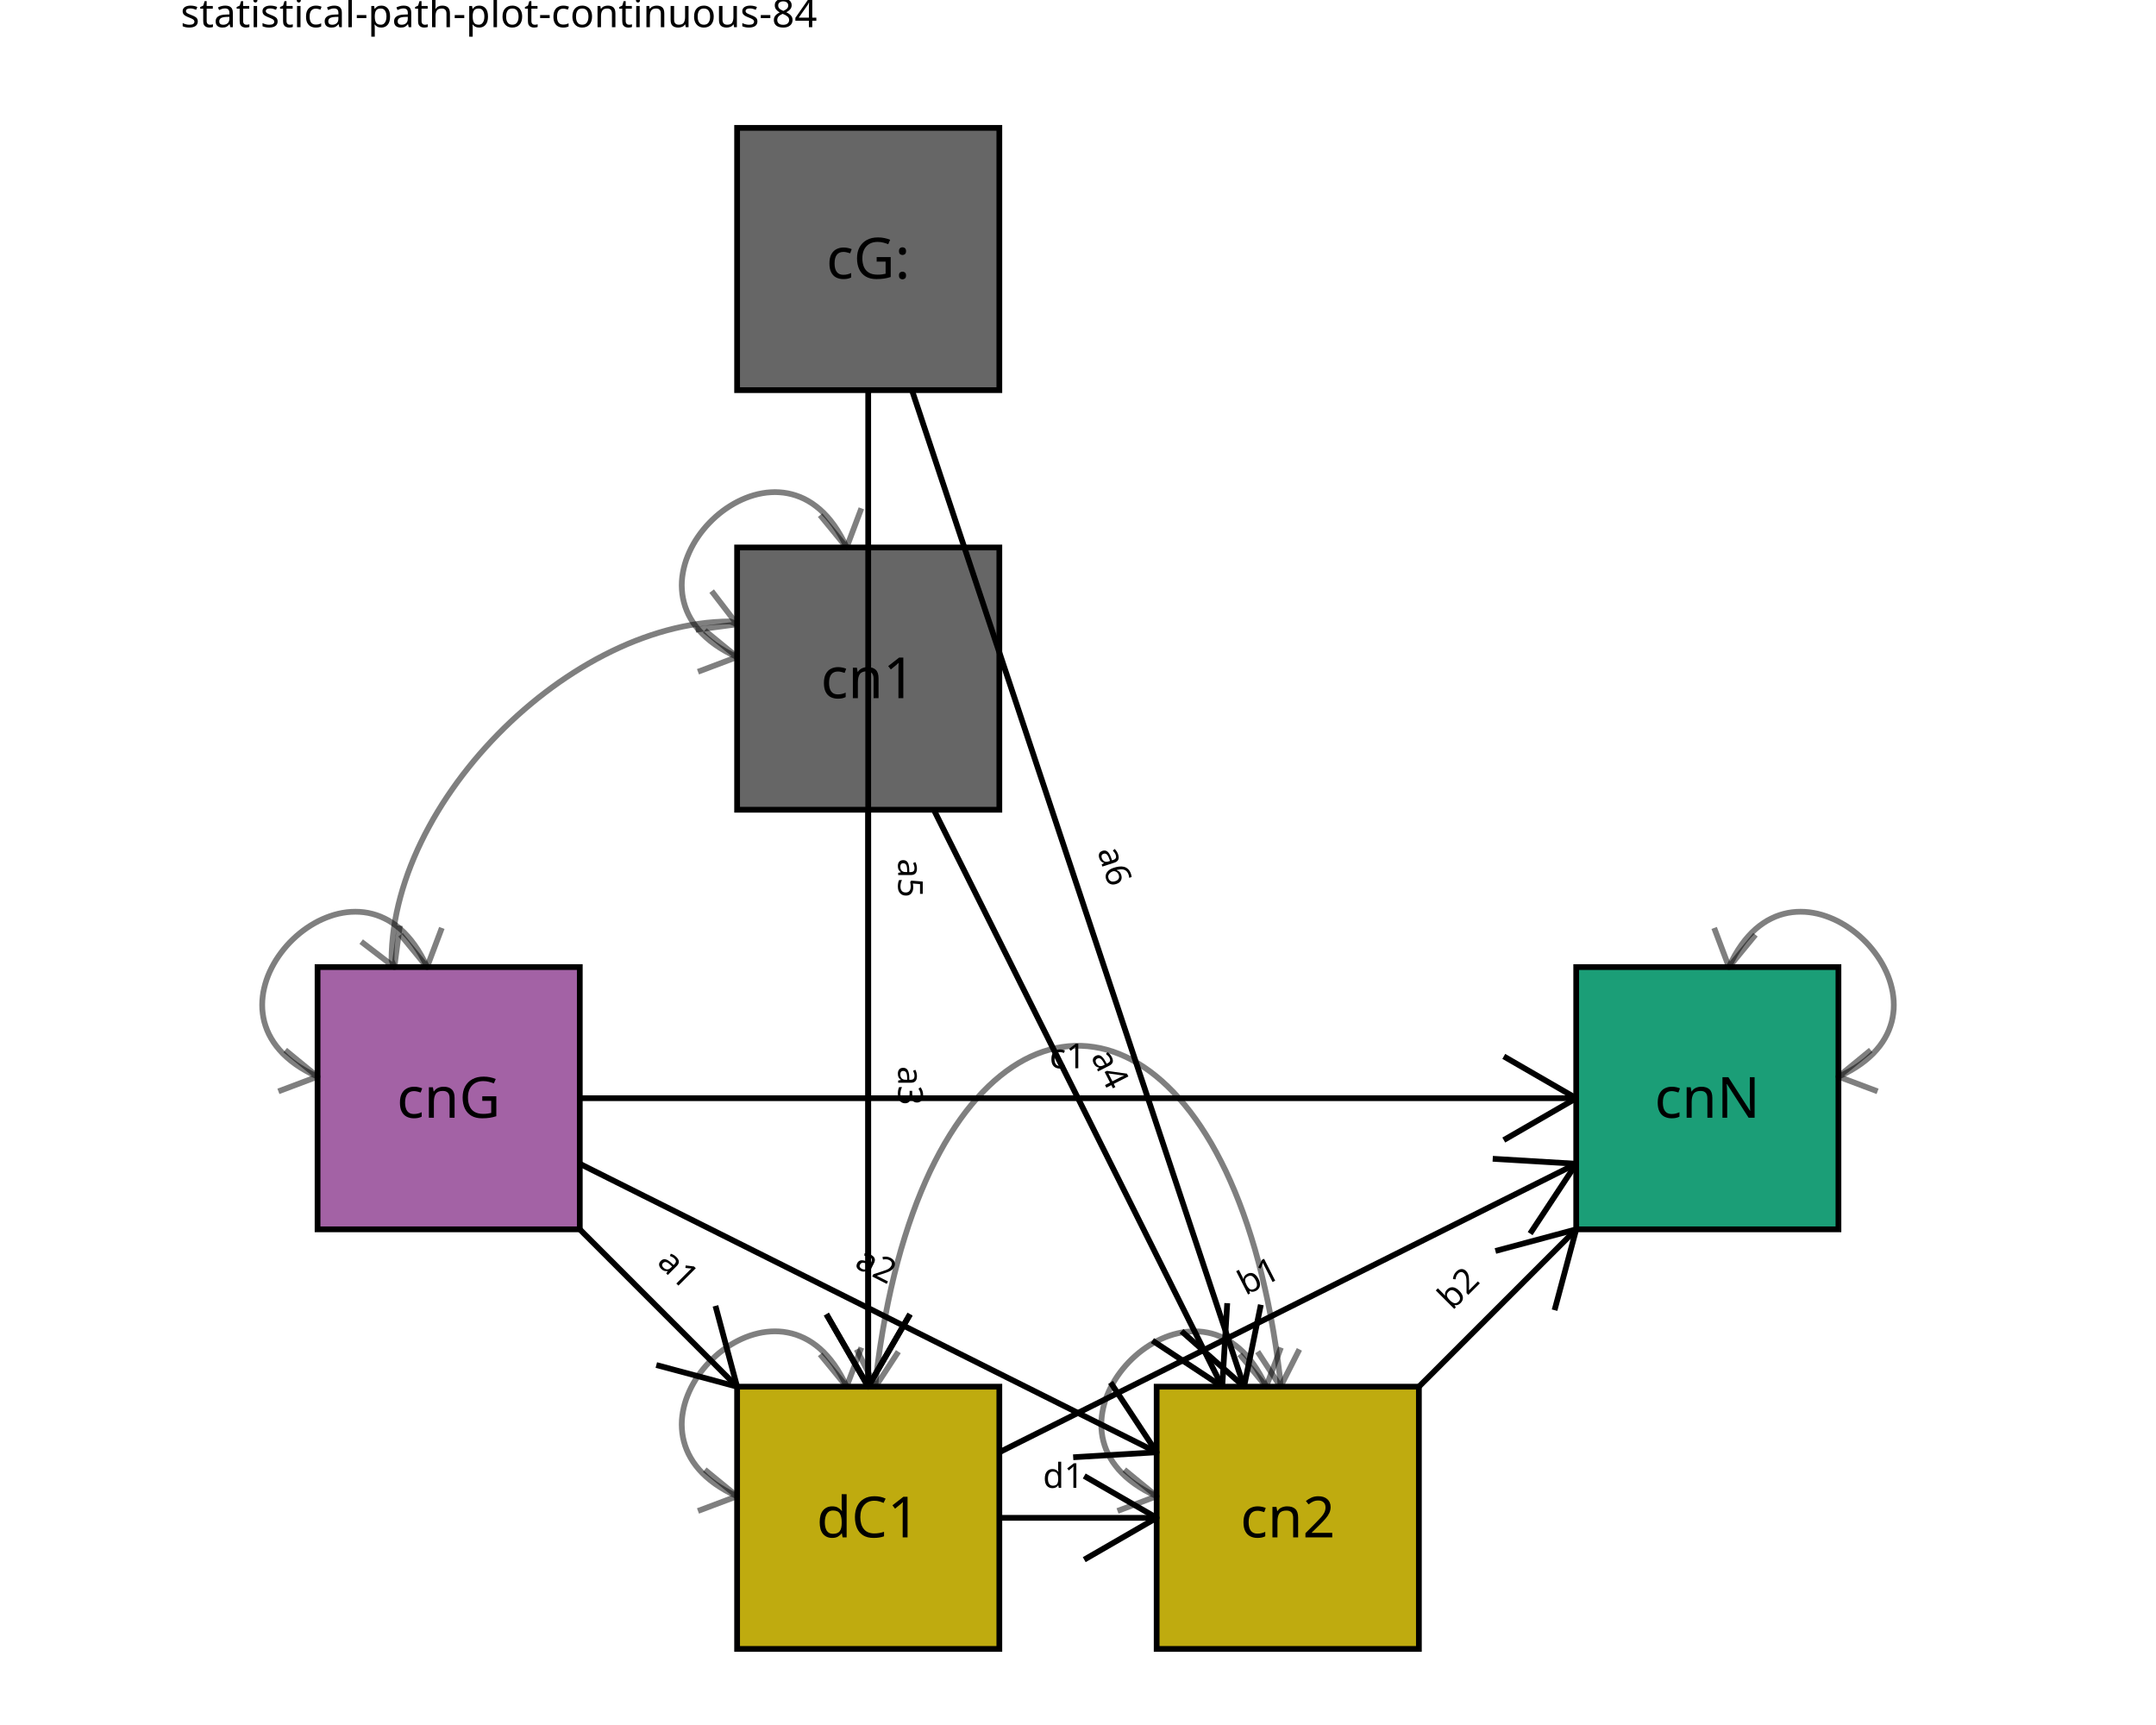
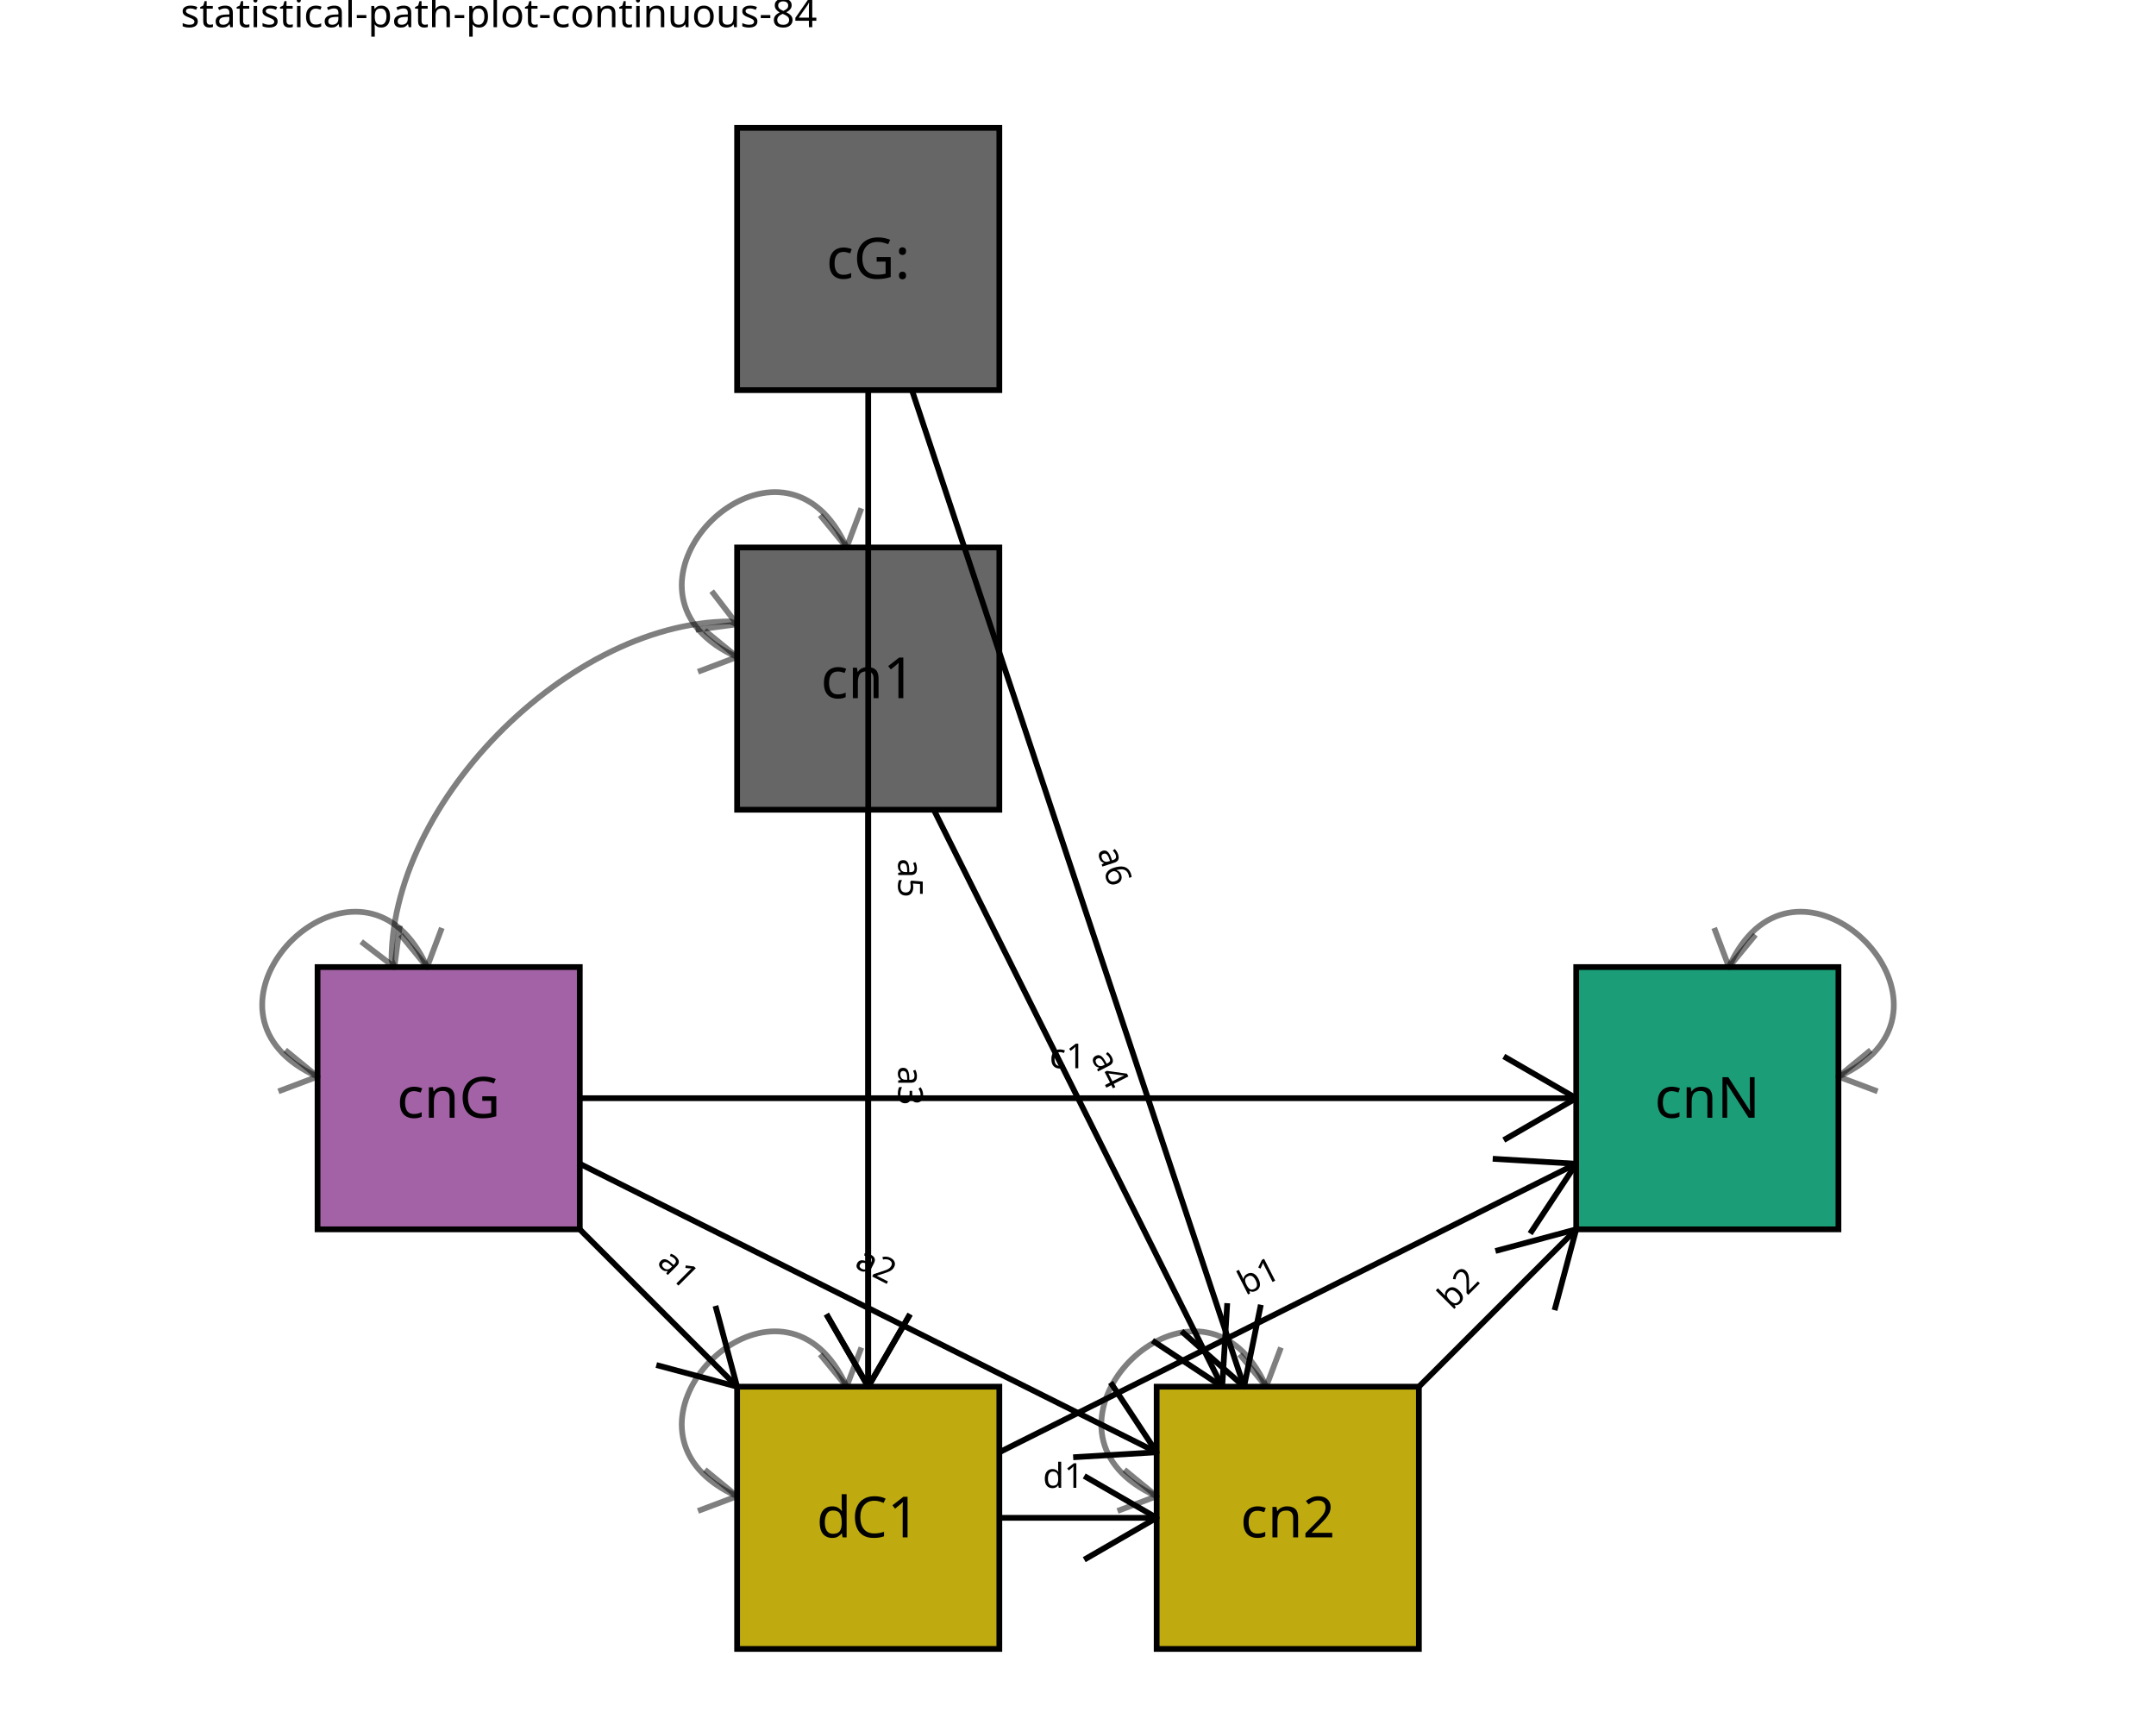
<svg xmlns="http://www.w3.org/2000/svg" class="svglite" data-engine-version="2.0" width="720.00pt" height="576.00pt" viewBox="0 0 720.00 576.00">
  <defs>
    <style type="text/css">
    .svglite line, .svglite polyline, .svglite polygon, .svglite path, .svglite rect, .svglite circle {
      fill: none;
      stroke: #000000;
      stroke-linecap: round;
      stroke-linejoin: round;
      stroke-miterlimit: 10.00;
    }
  </style>
  </defs>
  <rect width="100%" height="100%" style="stroke: none; fill: #FFFFFF;" />
  <defs>
    <clipPath id="cpMC4wMHw3MjAuMDB8MC4wMHw1NzYuMDA=">
      <rect x="0.00" y="0.00" width="720.00" height="576.00" />
    </clipPath>
  </defs>
  <g clip-path="url(#cpMC4wMHw3MjAuMDB8MC4wMHw1NzYuMDA=)">
</g>
  <defs>
    <clipPath id="cpNjAuMzJ8NjU5LjY4fDAuMDB8NTc2LjAw">
      <rect x="60.32" y="0.00" width="599.37" height="576.00" />
    </clipPath>
  </defs>
  <g clip-path="url(#cpNjAuMzJ8NjU5LjY4fDAuMDB8NTc2LjAw)">
    <rect x="60.32" y="0.00" width="599.37" height="576.00" style="stroke-width: 10.67; stroke: none;" />
  </g>
  <g clip-path="url(#cpMC4wMHw3MjAuMDB8MC4wMHw1NzYuMDA=)">
</g>
  <defs>
    <clipPath id="cpNjAuMzJ8NjU5LjY4fDE3LjMwfDU3Ni4wMA==">
      <rect x="60.32" y="17.30" width="599.37" height="558.70" />
    </clipPath>
  </defs>
  <g clip-path="url(#cpNjAuMzJ8NjU5LjY4fDE3LjMwfDU3Ni4wMA==)">
    <rect x="60.32" y="17.30" width="599.37" height="558.70" style="stroke-width: 10.67; stroke: none;" />
    <rect x="106.05" y="322.92" width="87.57" height="87.57" style="stroke-width: 1.92; stroke-linecap: butt; stroke-linejoin: miter; fill: #A362A5;" />
    <rect x="526.38" y="322.92" width="87.57" height="87.57" style="stroke-width: 1.92; stroke-linecap: butt; stroke-linejoin: miter; fill: #1B9E77;" />
    <rect x="246.16" y="463.03" width="87.57" height="87.57" style="stroke-width: 1.92; stroke-linecap: butt; stroke-linejoin: miter; fill: #BFAB0F;" />
    <rect x="386.27" y="463.03" width="87.57" height="87.57" style="stroke-width: 1.92; stroke-linecap: butt; stroke-linejoin: miter; fill: #BFAB0F;" />
    <rect x="246.16" y="182.81" width="87.57" height="87.57" style="stroke-width: 1.92; stroke-linecap: butt; stroke-linejoin: miter; fill: #666666;" />
    <rect x="246.16" y="42.70" width="87.57" height="87.57" style="stroke-width: 1.92; stroke-linecap: butt; stroke-linejoin: miter; fill: #666666;" />
    <polyline points="193.62,366.71 196.54,366.71 200.78,366.71 205.03,366.71 209.27,366.71 213.52,366.71 217.77,366.71 222.01,366.71 226.26,366.71 230.50,366.71 234.75,366.71 238.99,366.71 243.24,366.71 247.49,366.71 251.73,366.71 255.98,366.71 260.22,366.71 264.47,366.71 268.72,366.71 272.96,366.71 277.21,366.71 281.45,366.71 285.70,366.71 289.94,366.71 294.19,366.71 298.44,366.71 302.68,366.71 306.93,366.71 311.17,366.71 315.42,366.71 319.66,366.71 323.91,366.71 328.16,366.71 332.40,366.71 336.65,366.71 340.89,366.71 345.14,366.71 349.39,366.71 353.63,366.71 357.88,366.71 362.12,366.71 366.37,366.71 370.61,366.71 374.86,366.71 379.11,366.71 383.35,366.71 387.60,366.71 391.84,366.71 396.09,366.71 400.34,366.71 404.58,366.71 408.83,366.71 413.07,366.71 417.32,366.71 421.56,366.71 425.81,366.71 430.06,366.71 434.30,366.71 438.55,366.71 442.79,366.71 447.04,366.71 451.28,366.71 455.53,366.71 459.78,366.71 464.02,366.71 468.27,366.71 472.51,366.71 476.76,366.71 481.01,366.71 485.25,366.71 489.50,366.71 493.74,366.71 497.99,366.71 502.23,366.71 506.48,366.71 510.73,366.71 514.97,366.71 519.22,366.71 523.46,366.71 526.38,366.71 " style="stroke-width: 1.92; stroke-linecap: butt;" />
    <polyline points="502.19,380.68 526.38,366.71 502.19,352.74 " style="stroke-width: 1.92; stroke-linecap: butt;" />
    <polyline points="304.54,130.27 305.51,133.19 306.93,137.43 308.34,141.68 309.76,145.93 311.17,150.17 312.59,154.42 314.00,158.66 315.42,162.91 316.83,167.15 318.25,171.40 319.66,175.65 321.08,179.89 322.50,184.14 323.91,188.38 325.33,192.63 326.74,196.88 328.16,201.12 329.57,205.37 330.99,209.61 332.40,213.86 333.82,218.10 335.23,222.35 336.65,226.60 338.06,230.84 339.48,235.09 340.89,239.33 342.31,243.58 343.72,247.83 345.14,252.07 346.55,256.32 347.97,260.56 349.39,264.81 350.80,269.05 352.22,273.30 353.63,277.55 355.05,281.79 356.46,286.04 357.88,290.28 359.29,294.53 360.71,298.77 362.12,303.02 363.54,307.27 364.95,311.51 366.37,315.76 367.78,320.00 369.20,324.25 370.61,328.50 372.03,332.74 373.45,336.99 374.86,341.23 376.28,345.48 377.69,349.72 379.11,353.97 380.52,358.22 381.94,362.46 383.35,366.71 384.77,370.95 386.18,375.20 387.60,379.45 389.01,383.69 390.43,387.94 391.84,392.18 393.26,396.43 394.67,400.67 396.09,404.92 397.50,409.17 398.92,413.41 400.34,417.66 401.75,421.90 403.17,426.15 404.58,430.40 406.00,434.64 407.41,438.89 408.83,443.13 410.24,447.38 411.66,451.62 413.07,455.87 414.49,460.12 415.46,463.03 " style="stroke-width: 1.92; stroke-linecap: butt;" />
    <polyline points="394.56,444.50 415.46,463.03 421.06,435.67 " style="stroke-width: 1.92; stroke-linecap: butt;" />
    <polyline points="193.62,410.49 193.71,410.58 195.12,412.00 196.54,413.41 197.95,414.83 199.37,416.24 200.78,417.66 202.20,419.07 203.61,420.49 205.03,421.90 206.44,423.32 207.86,424.73 209.27,426.15 210.69,427.56 212.10,428.98 213.52,430.40 214.93,431.81 216.35,433.23 217.77,434.64 219.18,436.06 220.60,437.47 222.01,438.89 223.43,440.30 224.84,441.72 226.26,443.13 227.67,444.55 229.09,445.96 230.50,447.38 231.92,448.79 233.33,450.21 234.75,451.62 236.16,453.04 237.58,454.45 238.99,455.87 240.41,457.29 241.82,458.70 243.24,460.12 244.66,461.53 246.07,462.95 246.16,463.03 " style="stroke-width: 1.92; stroke-linecap: butt;" />
    <polyline points="219.18,455.80 246.16,463.03 238.93,436.05 " style="stroke-width: 1.92; stroke-linecap: butt;" />
    <polyline points="193.62,388.60 195.12,389.35 197.95,390.77 200.78,392.18 203.61,393.60 206.44,395.01 209.27,396.43 212.10,397.84 214.93,399.26 217.77,400.67 220.60,402.09 223.43,403.50 226.26,404.92 229.09,406.34 231.92,407.75 234.75,409.17 237.58,410.58 240.41,412.00 243.24,413.41 246.07,414.83 248.90,416.24 251.73,417.66 254.56,419.07 257.39,420.49 260.22,421.90 263.05,423.32 265.88,424.73 268.72,426.15 271.55,427.56 274.38,428.98 277.21,430.40 280.04,431.81 282.87,433.23 285.70,434.64 288.53,436.06 291.36,437.47 294.19,438.89 297.02,440.30 299.85,441.72 302.68,443.13 305.51,444.55 308.34,445.96 311.17,447.38 314.00,448.79 316.83,450.21 319.66,451.62 322.50,453.04 325.33,454.45 328.16,455.87 330.99,457.29 333.82,458.70 336.65,460.12 339.48,461.53 342.31,462.95 345.14,464.36 347.97,465.78 350.80,467.19 353.63,468.61 356.46,470.02 359.29,471.44 362.12,472.85 364.95,474.27 367.78,475.68 370.61,477.10 373.45,478.51 376.28,479.93 379.11,481.34 381.94,482.76 384.77,484.18 386.27,484.93 " style="stroke-width: 1.92; stroke-linecap: butt;" />
    <polyline points="358.39,486.60 386.27,484.93 370.88,461.62 " style="stroke-width: 1.92; stroke-linecap: butt;" />
    <polyline points="333.73,484.93 335.23,484.18 338.06,482.76 340.89,481.34 343.72,479.93 346.55,478.51 349.39,477.10 352.22,475.68 355.05,474.27 357.88,472.85 360.71,471.44 363.54,470.02 366.37,468.61 369.20,467.19 372.03,465.78 374.86,464.36 377.69,462.95 380.52,461.53 383.35,460.12 386.18,458.70 389.01,457.29 391.84,455.87 394.67,454.45 397.50,453.04 400.34,451.62 403.17,450.21 406.00,448.79 408.83,447.38 411.66,445.96 414.49,444.55 417.32,443.13 420.15,441.72 422.98,440.30 425.81,438.89 428.64,437.47 431.47,436.06 434.30,434.64 437.13,433.23 439.96,431.81 442.79,430.40 445.62,428.98 448.45,427.56 451.28,426.15 454.12,424.73 456.95,423.32 459.78,421.90 462.61,420.49 465.44,419.07 468.27,417.66 471.10,416.24 473.93,414.83 476.76,413.41 479.59,412.00 482.42,410.58 485.25,409.17 488.08,407.75 490.91,406.34 493.74,404.92 496.57,403.50 499.40,402.09 502.23,400.67 505.07,399.26 507.90,397.84 510.73,396.43 513.56,395.01 516.39,393.60 519.22,392.18 522.05,390.77 524.88,389.35 526.38,388.60 " style="stroke-width: 1.92; stroke-linecap: butt;" />
    <polyline points="510.99,411.91 526.38,388.60 498.50,386.93 " style="stroke-width: 1.92; stroke-linecap: butt;" />
    <polyline points="333.73,506.82 333.82,506.82 335.23,506.82 336.65,506.82 338.06,506.82 339.48,506.82 340.89,506.82 342.31,506.82 343.72,506.82 345.14,506.82 346.55,506.82 347.97,506.82 349.39,506.82 350.80,506.82 352.22,506.82 353.63,506.82 355.05,506.82 356.46,506.82 357.88,506.82 359.29,506.82 360.71,506.82 362.12,506.82 363.54,506.82 364.95,506.82 366.37,506.82 367.78,506.82 369.20,506.82 370.61,506.82 372.03,506.82 373.45,506.82 374.86,506.82 376.28,506.82 377.69,506.82 379.11,506.82 380.52,506.82 381.94,506.82 383.35,506.82 384.77,506.82 386.18,506.82 386.27,506.82 " style="stroke-width: 1.92; stroke-linecap: butt;" />
    <polyline points="362.08,520.79 386.27,506.82 362.08,492.85 " style="stroke-width: 1.92; stroke-linecap: butt;" />
    <polyline points="473.84,463.03 473.93,462.95 475.34,461.53 476.76,460.12 478.18,458.70 479.59,457.29 481.01,455.87 482.42,454.45 483.84,453.04 485.25,451.62 486.67,450.21 488.08,448.79 489.50,447.38 490.91,445.96 492.33,444.55 493.74,443.13 495.16,441.72 496.57,440.30 497.99,438.89 499.40,437.47 500.82,436.06 502.23,434.64 503.65,433.23 505.07,431.81 506.48,430.40 507.90,428.98 509.31,427.56 510.73,426.15 512.14,424.73 513.56,423.32 514.97,421.90 516.39,420.49 517.80,419.07 519.22,417.66 520.63,416.24 522.05,414.83 523.46,413.41 524.88,412.00 526.29,410.58 526.38,410.49 " style="stroke-width: 1.92; stroke-linecap: butt;" />
    <polyline points="519.15,437.48 526.38,410.49 499.40,417.72 " style="stroke-width: 1.92; stroke-linecap: butt;" />
    <polyline points="289.94,270.38 289.94,271.88 289.94,274.72 289.94,277.55 289.94,280.38 289.94,283.21 289.94,286.04 289.94,288.87 289.94,291.70 289.94,294.53 289.94,297.36 289.94,300.19 289.94,303.02 289.94,305.85 289.94,308.68 289.94,311.51 289.94,314.34 289.94,317.17 289.94,320.00 289.94,322.83 289.94,325.67 289.94,328.50 289.94,331.33 289.94,334.16 289.94,336.99 289.94,339.82 289.94,342.65 289.94,345.48 289.94,348.31 289.94,351.14 289.94,353.97 289.94,356.80 289.94,359.63 289.94,362.46 289.94,365.29 289.94,368.12 289.94,370.95 289.94,373.78 289.94,376.61 289.94,379.45 289.94,382.28 289.94,385.11 289.94,387.94 289.94,390.77 289.94,393.60 289.94,396.43 289.94,399.26 289.94,402.09 289.94,404.92 289.94,407.75 289.94,410.58 289.94,413.41 289.94,416.24 289.94,419.07 289.94,421.90 289.94,424.73 289.94,427.56 289.94,430.40 289.94,433.23 289.94,436.06 289.94,438.89 289.94,441.72 289.94,444.55 289.94,447.38 289.94,450.21 289.94,453.04 289.94,455.87 289.94,458.70 289.94,461.53 289.94,463.03 " style="stroke-width: 1.92; stroke-linecap: butt;" />
    <polyline points="275.98,438.84 289.94,463.03 303.91,438.84 " style="stroke-width: 1.92; stroke-linecap: butt;" />
    <polyline points="311.84,270.38 312.59,271.88 314.00,274.72 315.42,277.55 316.83,280.38 318.25,283.21 319.66,286.04 321.08,288.87 322.50,291.70 323.91,294.53 325.33,297.36 326.74,300.19 328.16,303.02 329.57,305.85 330.99,308.68 332.40,311.51 333.82,314.34 335.23,317.17 336.65,320.00 338.06,322.83 339.48,325.67 340.89,328.50 342.31,331.33 343.72,334.16 345.14,336.99 346.55,339.82 347.97,342.65 349.39,345.48 350.80,348.31 352.22,351.14 353.63,353.97 355.05,356.80 356.46,359.63 357.88,362.46 359.29,365.29 360.71,368.12 362.12,370.95 363.54,373.78 364.95,376.61 366.37,379.45 367.78,382.28 369.20,385.11 370.61,387.94 372.03,390.77 373.45,393.60 374.86,396.43 376.28,399.26 377.69,402.09 379.11,404.92 380.52,407.75 381.94,410.58 383.35,413.41 384.77,416.24 386.18,419.07 387.60,421.90 389.01,424.73 390.43,427.56 391.84,430.40 393.26,433.23 394.67,436.06 396.09,438.89 397.50,441.72 398.92,444.55 400.34,447.38 401.75,450.21 403.17,453.04 404.58,455.87 406.00,458.70 407.41,461.53 408.16,463.03 " style="stroke-width: 1.92; stroke-linecap: butt;" />
    <polyline points="384.85,447.64 408.16,463.03 409.84,435.15 " style="stroke-width: 1.92; stroke-linecap: butt;" />
    <polyline points="289.94,130.27 289.94,133.19 289.94,137.43 289.94,141.68 289.94,145.93 289.94,150.17 289.94,154.42 289.94,158.66 289.94,162.91 289.94,167.15 289.94,171.40 289.94,175.65 289.94,179.89 289.94,184.14 289.94,188.38 289.94,192.63 289.94,196.88 289.94,201.12 289.94,205.37 289.94,209.61 289.94,213.86 289.94,218.10 289.94,222.35 289.94,226.60 289.94,230.84 289.94,235.09 289.94,239.33 289.94,243.58 289.94,247.83 289.94,252.07 289.94,256.32 289.94,260.56 289.94,264.81 289.94,269.05 289.94,273.30 289.94,277.55 289.94,281.79 289.94,286.04 289.94,290.28 289.94,294.53 289.94,298.77 289.94,303.02 289.94,307.27 289.94,311.51 289.94,315.76 289.94,320.00 289.94,324.25 289.94,328.50 289.94,332.74 289.94,336.99 289.94,341.23 289.94,345.48 289.94,349.72 289.94,353.97 289.94,358.22 289.94,362.46 289.94,366.71 289.94,370.95 289.94,375.20 289.94,379.45 289.94,383.69 289.94,387.94 289.94,392.18 289.94,396.43 289.94,400.67 289.94,404.92 289.94,409.17 289.94,413.41 289.94,417.66 289.94,421.90 289.94,426.15 289.94,430.40 289.94,434.64 289.94,438.89 289.94,443.13 289.94,447.38 289.94,451.62 289.94,455.87 289.94,460.12 289.94,463.03 " style="stroke-width: 1.92; stroke-linecap: butt;" />
    <polyline points="275.98,438.84 289.94,463.03 303.91,438.84 " style="stroke-width: 1.92; stroke-linecap: butt;" />
    <text x="356.54" y="356.70" text-anchor="middle" style="font-size: 11.50px; font-family: sans;" textLength="12.15px" lengthAdjust="spacingAndGlyphs">c1</text>
    <text transform="translate(368.44,290.31) rotate(-288)" text-anchor="middle" style="font-size: 11.50px; font-family: sans;" textLength="12.79px" lengthAdjust="spacingAndGlyphs">a6</text>
    <text transform="translate(223.72,426.44) rotate(-315)" text-anchor="middle" style="font-size: 11.50px; font-family: sans;" textLength="12.79px" lengthAdjust="spacingAndGlyphs">a1</text>
    <text transform="translate(290.84,426.02) rotate(-333)" text-anchor="middle" style="font-size: 11.50px; font-family: sans;" textLength="12.79px" lengthAdjust="spacingAndGlyphs">a2</text>
    <text transform="translate(422.00,429.60) rotate(-27)" text-anchor="middle" style="font-size: 11.50px; font-family: sans;" textLength="12.79px" lengthAdjust="spacingAndGlyphs">b1</text>
    <text x="355.12" y="496.81" text-anchor="middle" style="font-size: 11.50px; font-family: sans;" textLength="12.79px" lengthAdjust="spacingAndGlyphs">d1</text>
    <text transform="translate(489.79,432.93) rotate(-45)" text-anchor="middle" style="font-size: 11.50px; font-family: sans;" textLength="12.79px" lengthAdjust="spacingAndGlyphs">b2</text>
    <text transform="translate(299.95,362.54) rotate(-270)" text-anchor="middle" style="font-size: 11.50px; font-family: sans;" textLength="12.79px" lengthAdjust="spacingAndGlyphs">a3</text>
    <text transform="translate(367.16,358.65) rotate(-297)" text-anchor="middle" style="font-size: 11.50px; font-family: sans;" textLength="12.79px" lengthAdjust="spacingAndGlyphs">a4</text>
    <text transform="translate(299.95,293.19) rotate(-270)" text-anchor="middle" style="font-size: 11.50px; font-family: sans;" textLength="12.79px" lengthAdjust="spacingAndGlyphs">a5</text>
    <text x="149.83" y="373.23" text-anchor="middle" style="font-size: 18.97px; font-family: sans;" textLength="34.80px" lengthAdjust="spacingAndGlyphs">cnG</text>
    <text x="570.17" y="373.23" text-anchor="middle" style="font-size: 18.97px; font-family: sans;" textLength="33.74px" lengthAdjust="spacingAndGlyphs">cnN</text>
    <text x="289.94" y="513.35" text-anchor="middle" style="font-size: 18.97px; font-family: sans;" textLength="34.80px" lengthAdjust="spacingAndGlyphs">dC1</text>
    <text x="430.06" y="513.35" text-anchor="middle" style="font-size: 18.97px; font-family: sans;" textLength="30.59px" lengthAdjust="spacingAndGlyphs">cn2</text>
    <text x="289.94" y="233.12" text-anchor="middle" style="font-size: 18.97px; font-family: sans;" textLength="30.59px" lengthAdjust="spacingAndGlyphs">cn1</text>
    <text x="289.94" y="93.01" text-anchor="middle" style="font-size: 18.97px; font-family: sans;" textLength="29.52px" lengthAdjust="spacingAndGlyphs">cG:</text>
    <polyline points="131.70,322.92 130.74,320.61 130.80,317.98 130.95,315.34 131.19,312.70 131.52,310.05 131.94,307.40 132.45,304.75 133.05,302.09 133.73,299.44 134.49,296.79 135.33,294.15 136.24,291.52 137.24,288.89 138.31,286.28 139.45,283.68 140.67,281.09 141.95,278.52 143.31,275.97 144.72,273.43 146.21,270.92 147.75,268.43 149.36,265.97 151.03,263.53 152.75,261.12 154.53,258.74 156.37,256.39 158.25,254.07 160.19,251.79 162.18,249.55 164.21,247.34 166.29,245.18 168.41,243.05 170.58,240.97 172.78,238.94 175.03,236.95 177.31,235.02 179.62,233.13 181.97,231.30 184.35,229.52 186.76,227.79 189.20,226.13 191.67,224.52 194.16,222.97 196.67,221.49 199.20,220.07 201.76,218.72 204.33,217.43 206.91,216.22 209.52,215.07 212.13,214.00 214.76,213.01 217.39,212.09 220.03,211.25 222.68,210.49 225.33,209.81 227.98,209.22 230.64,208.71 233.29,208.29 235.94,207.95 238.58,207.71 241.22,207.56 243.85,207.50 246.16,208.46 " style="stroke-width: 1.92; stroke: #000000; stroke-opacity: 0.50; stroke-linecap: butt;" />
    <polyline points="120.62,314.42 131.70,322.92 133.52,309.08 " style="stroke-width: 1.92; stroke: #000000; stroke-opacity: 0.50; stroke-linecap: butt;" />
    <polyline points="232.31,210.28 246.16,208.46 237.66,197.38 " style="stroke-width: 1.92; stroke: #000000; stroke-opacity: 0.50; stroke-linecap: butt;" />
-     <polyline points="292.37,463.03 292.54,459.99 293.21,454.71 293.94,449.57 294.75,444.55 295.62,439.66 296.56,434.90 297.56,430.27 298.62,425.76 299.74,421.39 300.92,417.14 302.16,413.03 303.45,409.04 304.79,405.18 306.18,401.45 307.63,397.84 309.12,394.37 310.65,391.02 312.24,387.81 313.86,384.72 315.52,381.76 317.23,378.93 318.97,376.23 320.74,373.66 322.55,371.21 324.40,368.90 326.27,366.71 328.17,364.65 330.10,362.72 332.05,360.92 334.03,359.25 336.03,357.70 338.04,356.29 340.08,355.00 342.13,353.84 344.20,352.81 346.28,351.91 348.37,351.14 350.47,350.50 352.58,349.98 354.70,349.60 356.82,349.34 358.94,349.21 361.06,349.21 363.18,349.34 365.30,349.60 367.42,349.98 369.53,350.50 371.63,351.14 373.72,351.91 375.80,352.81 377.87,353.84 379.92,355.00 381.96,356.29 383.97,357.70 385.97,359.25 387.95,360.92 389.90,362.72 391.83,364.65 393.73,366.71 395.60,368.90 397.45,371.21 399.26,373.66 401.03,376.23 402.77,378.93 404.48,381.76 406.14,384.72 407.76,387.81 409.35,391.02 410.88,394.37 412.37,397.84 413.82,401.45 415.21,405.18 416.55,409.04 417.84,413.03 419.08,417.14 420.26,421.39 421.38,425.76 422.44,430.27 423.44,434.90 424.38,439.66 425.25,444.55 426.06,449.57 426.79,454.71 427.46,459.99 427.63,463.03 " style="stroke-width: 1.92; stroke: #000000; stroke-opacity: 0.50; stroke-linecap: butt;" />
-     <polyline points="286.07,450.57 292.37,463.03 300.01,451.34 " style="stroke-width: 1.92; stroke: #000000; stroke-opacity: 0.50; stroke-linecap: butt;" />
-     <polyline points="419.99,451.34 427.63,463.03 433.93,450.57 " style="stroke-width: 1.92; stroke: #000000; stroke-opacity: 0.50; stroke-linecap: butt;" />
    <polyline points="142.62,322.92 142.62,322.89 141.64,320.86 140.63,318.96 139.57,317.19 138.46,315.55 137.32,314.03 136.14,312.64 134.93,311.36 133.69,310.20 132.42,309.16 131.12,308.23 129.80,307.40 128.45,306.69 127.09,306.07 125.72,305.56 124.33,305.15 122.93,304.83 121.52,304.61 120.11,304.48 118.70,304.44 117.28,304.48 115.87,304.60 114.46,304.81 113.06,305.09 111.67,305.45 110.30,305.89 108.94,306.39 107.60,306.96 106.27,307.59 104.98,308.29 103.70,309.05 102.46,309.86 101.25,310.73 100.07,311.65 98.93,312.62 97.83,313.64 96.76,314.70 95.75,315.80 94.78,316.95 93.86,318.13 92.99,319.34 92.17,320.58 91.42,321.85 90.72,323.15 90.08,324.47 89.51,325.81 89.01,327.17 88.58,328.55 88.22,329.94 87.93,331.34 87.73,332.74 87.60,334.16 87.56,335.57 87.60,336.99 87.74,338.40 87.96,339.81 88.27,341.21 88.69,342.59 89.20,343.97 89.81,345.33 90.53,346.67 91.35,347.99 92.28,349.29 93.33,350.56 94.48,351.81 95.76,353.02 97.15,354.20 98.67,355.34 100.31,356.44 102.08,357.50 103.98,358.52 106.01,359.49 106.05,359.50 " style="stroke-width: 1.92; stroke: #000000; stroke-opacity: 0.50; stroke-linecap: butt;" />
    <polyline points="133.76,312.12 142.62,322.92 147.55,309.85 " style="stroke-width: 1.92; stroke: #000000; stroke-opacity: 0.50; stroke-linecap: butt;" />
    <polyline points="92.98,364.42 106.05,359.50 95.25,350.64 " style="stroke-width: 1.92; stroke: #000000; stroke-opacity: 0.50; stroke-linecap: butt;" />
-     <polyline points="282.73,182.81 282.73,182.78 281.76,180.75 280.74,178.85 279.68,177.08 278.58,175.44 277.43,173.92 276.25,172.52 275.04,171.25 273.80,170.09 272.53,169.05 271.23,168.11 269.91,167.29 268.57,166.57 267.21,165.96 265.83,165.45 264.44,165.04 263.04,164.72 261.64,164.50 260.22,164.37 258.81,164.32 257.39,164.37 255.98,164.49 254.57,164.70 253.17,164.98 251.79,165.34 250.41,165.77 249.05,166.28 247.71,166.85 246.39,167.48 245.09,168.18 243.82,168.94 242.57,169.75 241.36,170.62 240.18,171.54 239.04,172.51 237.94,173.53 236.88,174.59 235.86,175.69 234.89,176.84 233.97,178.01 233.10,179.23 232.28,180.47 231.53,181.74 230.83,183.04 230.20,184.36 229.63,185.70 229.12,187.06 228.69,188.44 228.33,189.83 228.05,191.23 227.84,192.63 227.71,194.05 227.67,195.46 227.72,196.87 227.85,198.29 228.07,199.69 228.39,201.09 228.80,202.48 229.31,203.86 229.92,205.22 230.64,206.56 231.46,207.88 232.39,209.18 233.44,210.45 234.60,211.69 235.87,212.91 237.27,214.09 238.78,215.23 240.43,216.33 242.19,217.39 244.09,218.41 246.13,219.38 246.16,219.38 " style="stroke-width: 1.92; stroke: #000000; stroke-opacity: 0.50; stroke-linecap: butt;" />
-     <polyline points="273.88,172.01 282.73,182.81 287.66,169.74 " style="stroke-width: 1.92; stroke: #000000; stroke-opacity: 0.50; stroke-linecap: butt;" />
-     <polyline points="233.09,224.31 246.16,219.38 235.36,210.53 " style="stroke-width: 1.92; stroke: #000000; stroke-opacity: 0.50; stroke-linecap: butt;" />
+     <polyline points="613.95,359.50 613.99,359.49 616.02,358.52 617.92,357.50 619.69,356.44 621.33,355.34 622.85,354.20 624.24,353.02 625.52,351.81 626.67,350.56 627.72,349.29 628.65,347.99 629.47,346.67 630.19,345.33 630.80,343.97 631.31,342.59 631.73,341.21 632.04,339.81 632.26,338.40 632.40,336.99 632.44,335.57 632.40,334.16 632.27,332.74 632.07,331.34 631.78,329.94 631.42,328.55 630.99,327.17 630.49,325.81 629.92,324.47 629.28,323.15 628.58,321.85 627.83,320.58 627.01,319.34 626.14,318.13 625.22,316.95 624.25,315.80 623.24,314.70 622.17,313.64 621.07,312.62 619.93,311.65 618.75,310.73 617.54,309.86 616.30,309.05 615.02,308.29 613.73,307.59 612.40,306.96 611.06,306.39 609.70,305.89 608.33,305.45 606.94,305.09 605.54,304.81 604.13,304.60 602.72,304.48 601.30,304.44 599.89,304.48 598.48,304.61 597.07,304.83 595.67,305.15 594.28,305.56 592.91,306.07 591.55,306.69 590.20,307.40 588.88,308.23 587.58,309.16 586.31,310.20 585.07,311.36 583.86,312.64 582.68,314.03 581.54,315.55 580.43,317.19 579.37,318.96 578.36,320.86 577.38,322.89 577.38,322.92 " style="stroke-width: 1.92; stroke: #000000; stroke-opacity: 0.50; stroke-linecap: butt;" />
+     <polyline points="624.75,350.64 613.95,359.50 627.02,364.42 " style="stroke-width: 1.92; stroke: #000000; stroke-opacity: 0.50; stroke-linecap: butt;" />
+     <polyline points="572.45,309.85 577.38,322.92 586.24,312.12 " style="stroke-width: 1.92; stroke: #000000; stroke-opacity: 0.50; stroke-linecap: butt;" />
    <polyline points="282.73,463.03 282.73,463.00 281.76,460.97 280.74,459.07 279.68,457.30 278.58,455.66 277.43,454.14 276.25,452.75 275.04,451.47 273.80,450.31 272.53,449.27 271.23,448.34 269.91,447.51 268.57,446.80 267.21,446.19 265.83,445.67 264.44,445.26 263.04,444.95 261.64,444.72 260.22,444.59 258.81,444.55 257.39,444.59 255.98,444.72 254.57,444.92 253.17,445.21 251.79,445.57 250.41,446.00 249.05,446.50 247.71,447.07 246.39,447.71 245.09,448.40 243.82,449.16 242.57,449.97 241.36,450.84 240.18,451.76 239.04,452.74 237.94,453.75 236.88,454.81 235.86,455.92 234.89,457.06 233.97,458.24 233.10,459.45 232.28,460.69 231.53,461.96 230.83,463.26 230.20,464.58 229.63,465.93 229.12,467.29 228.69,468.66 228.33,470.05 228.05,471.45 227.84,472.86 227.71,474.27 227.67,475.68 227.72,477.10 227.85,478.51 228.07,479.92 228.39,481.32 228.80,482.71 229.31,484.08 229.92,485.44 230.64,486.78 231.46,488.11 232.39,489.40 233.44,490.68 234.60,491.92 235.87,493.13 237.27,494.31 238.78,495.45 240.43,496.55 242.19,497.62 244.09,498.63 246.13,499.60 246.16,499.61 " style="stroke-width: 1.92; stroke: #000000; stroke-opacity: 0.50; stroke-linecap: butt;" />
    <polyline points="273.88,452.23 282.73,463.03 287.66,449.96 " style="stroke-width: 1.92; stroke: #000000; stroke-opacity: 0.50; stroke-linecap: butt;" />
    <polyline points="233.09,504.53 246.16,499.61 235.36,490.75 " style="stroke-width: 1.92; stroke: #000000; stroke-opacity: 0.50; stroke-linecap: butt;" />
    <polyline points="422.84,463.03 422.84,463.00 421.87,460.97 420.85,459.07 419.79,457.30 418.69,455.66 417.55,454.14 416.37,452.75 415.15,451.47 413.91,450.31 412.64,449.27 411.34,448.34 410.02,447.51 408.68,446.80 407.32,446.19 405.94,445.67 404.55,445.26 403.15,444.95 401.75,444.72 400.33,444.59 398.92,444.55 397.51,444.59 396.09,444.72 394.69,444.92 393.29,445.21 391.90,445.57 390.52,446.00 389.16,446.50 387.82,447.07 386.50,447.71 385.20,448.40 383.93,449.16 382.69,449.97 381.47,450.84 380.29,451.76 379.15,452.74 378.05,453.75 376.99,454.81 375.97,455.92 375.00,457.06 374.08,458.24 373.21,459.45 372.40,460.69 371.64,461.96 370.94,463.26 370.31,464.58 369.74,465.93 369.23,467.29 368.80,468.66 368.44,470.05 368.16,471.45 367.95,472.86 367.83,474.27 367.78,475.68 367.83,477.10 367.96,478.51 368.18,479.92 368.50,481.32 368.91,482.71 369.42,484.08 370.03,485.44 370.75,486.78 371.57,488.11 372.51,489.40 373.55,490.68 374.71,491.92 375.98,493.13 377.38,494.31 378.90,495.45 380.54,496.55 382.31,497.62 384.21,498.63 386.24,499.60 386.27,499.61 " style="stroke-width: 1.92; stroke: #000000; stroke-opacity: 0.50; stroke-linecap: butt;" />
    <polyline points="413.99,452.23 422.84,463.03 427.77,449.96 " style="stroke-width: 1.92; stroke: #000000; stroke-opacity: 0.50; stroke-linecap: butt;" />
    <polyline points="373.20,504.53 386.27,499.61 375.47,490.75 " style="stroke-width: 1.92; stroke: #000000; stroke-opacity: 0.50; stroke-linecap: butt;" />
-     <polyline points="613.95,359.50 613.99,359.49 616.02,358.52 617.92,357.50 619.69,356.44 621.33,355.34 622.85,354.20 624.24,353.02 625.52,351.81 626.67,350.56 627.72,349.29 628.65,347.99 629.47,346.67 630.19,345.33 630.80,343.97 631.31,342.59 631.73,341.21 632.04,339.81 632.26,338.40 632.40,336.99 632.44,335.57 632.40,334.16 632.27,332.74 632.07,331.34 631.78,329.94 631.42,328.55 630.99,327.17 630.49,325.81 629.92,324.47 629.28,323.15 628.58,321.85 627.83,320.58 627.01,319.34 626.14,318.13 625.22,316.95 624.25,315.80 623.24,314.70 622.17,313.64 621.07,312.62 619.93,311.65 618.75,310.73 617.54,309.86 616.30,309.05 615.02,308.29 613.73,307.59 612.40,306.96 611.06,306.39 609.70,305.89 608.33,305.45 606.94,305.09 605.54,304.81 604.13,304.60 602.72,304.48 601.30,304.44 599.89,304.48 598.48,304.61 597.07,304.83 595.67,305.15 594.28,305.56 592.91,306.07 591.55,306.69 590.20,307.40 588.88,308.23 587.58,309.16 586.31,310.20 585.07,311.36 583.86,312.64 582.68,314.03 581.54,315.55 580.43,317.19 579.37,318.96 578.36,320.86 577.38,322.89 577.38,322.92 " style="stroke-width: 1.92; stroke: #000000; stroke-opacity: 0.50; stroke-linecap: butt;" />
-     <polyline points="624.75,350.64 613.95,359.50 627.02,364.42 " style="stroke-width: 1.92; stroke: #000000; stroke-opacity: 0.50; stroke-linecap: butt;" />
-     <polyline points="572.45,309.85 577.38,322.92 586.24,312.12 " style="stroke-width: 1.92; stroke: #000000; stroke-opacity: 0.50; stroke-linecap: butt;" />
+     <polyline points="282.73,182.81 282.73,182.78 281.76,180.75 280.74,178.85 279.68,177.08 278.58,175.44 277.43,173.92 276.25,172.52 275.04,171.25 273.80,170.09 272.53,169.05 271.23,168.11 269.91,167.29 268.57,166.57 267.21,165.96 265.83,165.45 264.44,165.04 263.04,164.72 261.64,164.50 260.22,164.37 258.81,164.32 257.39,164.37 255.98,164.49 254.57,164.70 253.17,164.98 251.79,165.34 250.41,165.77 249.05,166.28 247.71,166.85 246.39,167.48 245.09,168.18 243.82,168.94 242.57,169.75 241.36,170.62 240.18,171.54 239.04,172.51 237.94,173.53 236.88,174.59 235.86,175.69 234.89,176.84 233.97,178.01 233.10,179.23 232.28,180.47 231.53,181.74 230.83,183.04 230.20,184.36 229.63,185.70 229.12,187.06 228.69,188.44 228.33,189.83 228.05,191.23 227.84,192.63 227.71,194.05 227.67,195.46 227.72,196.87 227.85,198.29 228.07,199.69 228.39,201.09 228.80,202.48 229.31,203.86 229.92,205.22 230.64,206.56 231.46,207.88 232.39,209.18 233.44,210.45 234.60,211.69 235.87,212.91 237.27,214.09 238.78,215.23 240.43,216.33 242.19,217.39 244.09,218.41 246.13,219.38 246.16,219.38 " style="stroke-width: 1.92; stroke: #000000; stroke-opacity: 0.50; stroke-linecap: butt;" />
+     <polyline points="273.88,172.01 282.73,182.81 287.66,169.74 " style="stroke-width: 1.92; stroke: #000000; stroke-opacity: 0.50; stroke-linecap: butt;" />
+     <polyline points="233.09,224.31 246.16,219.38 235.36,210.53 " style="stroke-width: 1.92; stroke: #000000; stroke-opacity: 0.50; stroke-linecap: butt;" />
  </g>
  <g clip-path="url(#cpMC4wMHw3MjAuMDB8MC4wMHw1NzYuMDA=)">
    <text x="60.32" y="9.08" style="font-size: 13.20px; font-family: sans;" textLength="197.39px" lengthAdjust="spacingAndGlyphs">statistical-path-plot-continuous-84</text>
  </g>
</svg>
